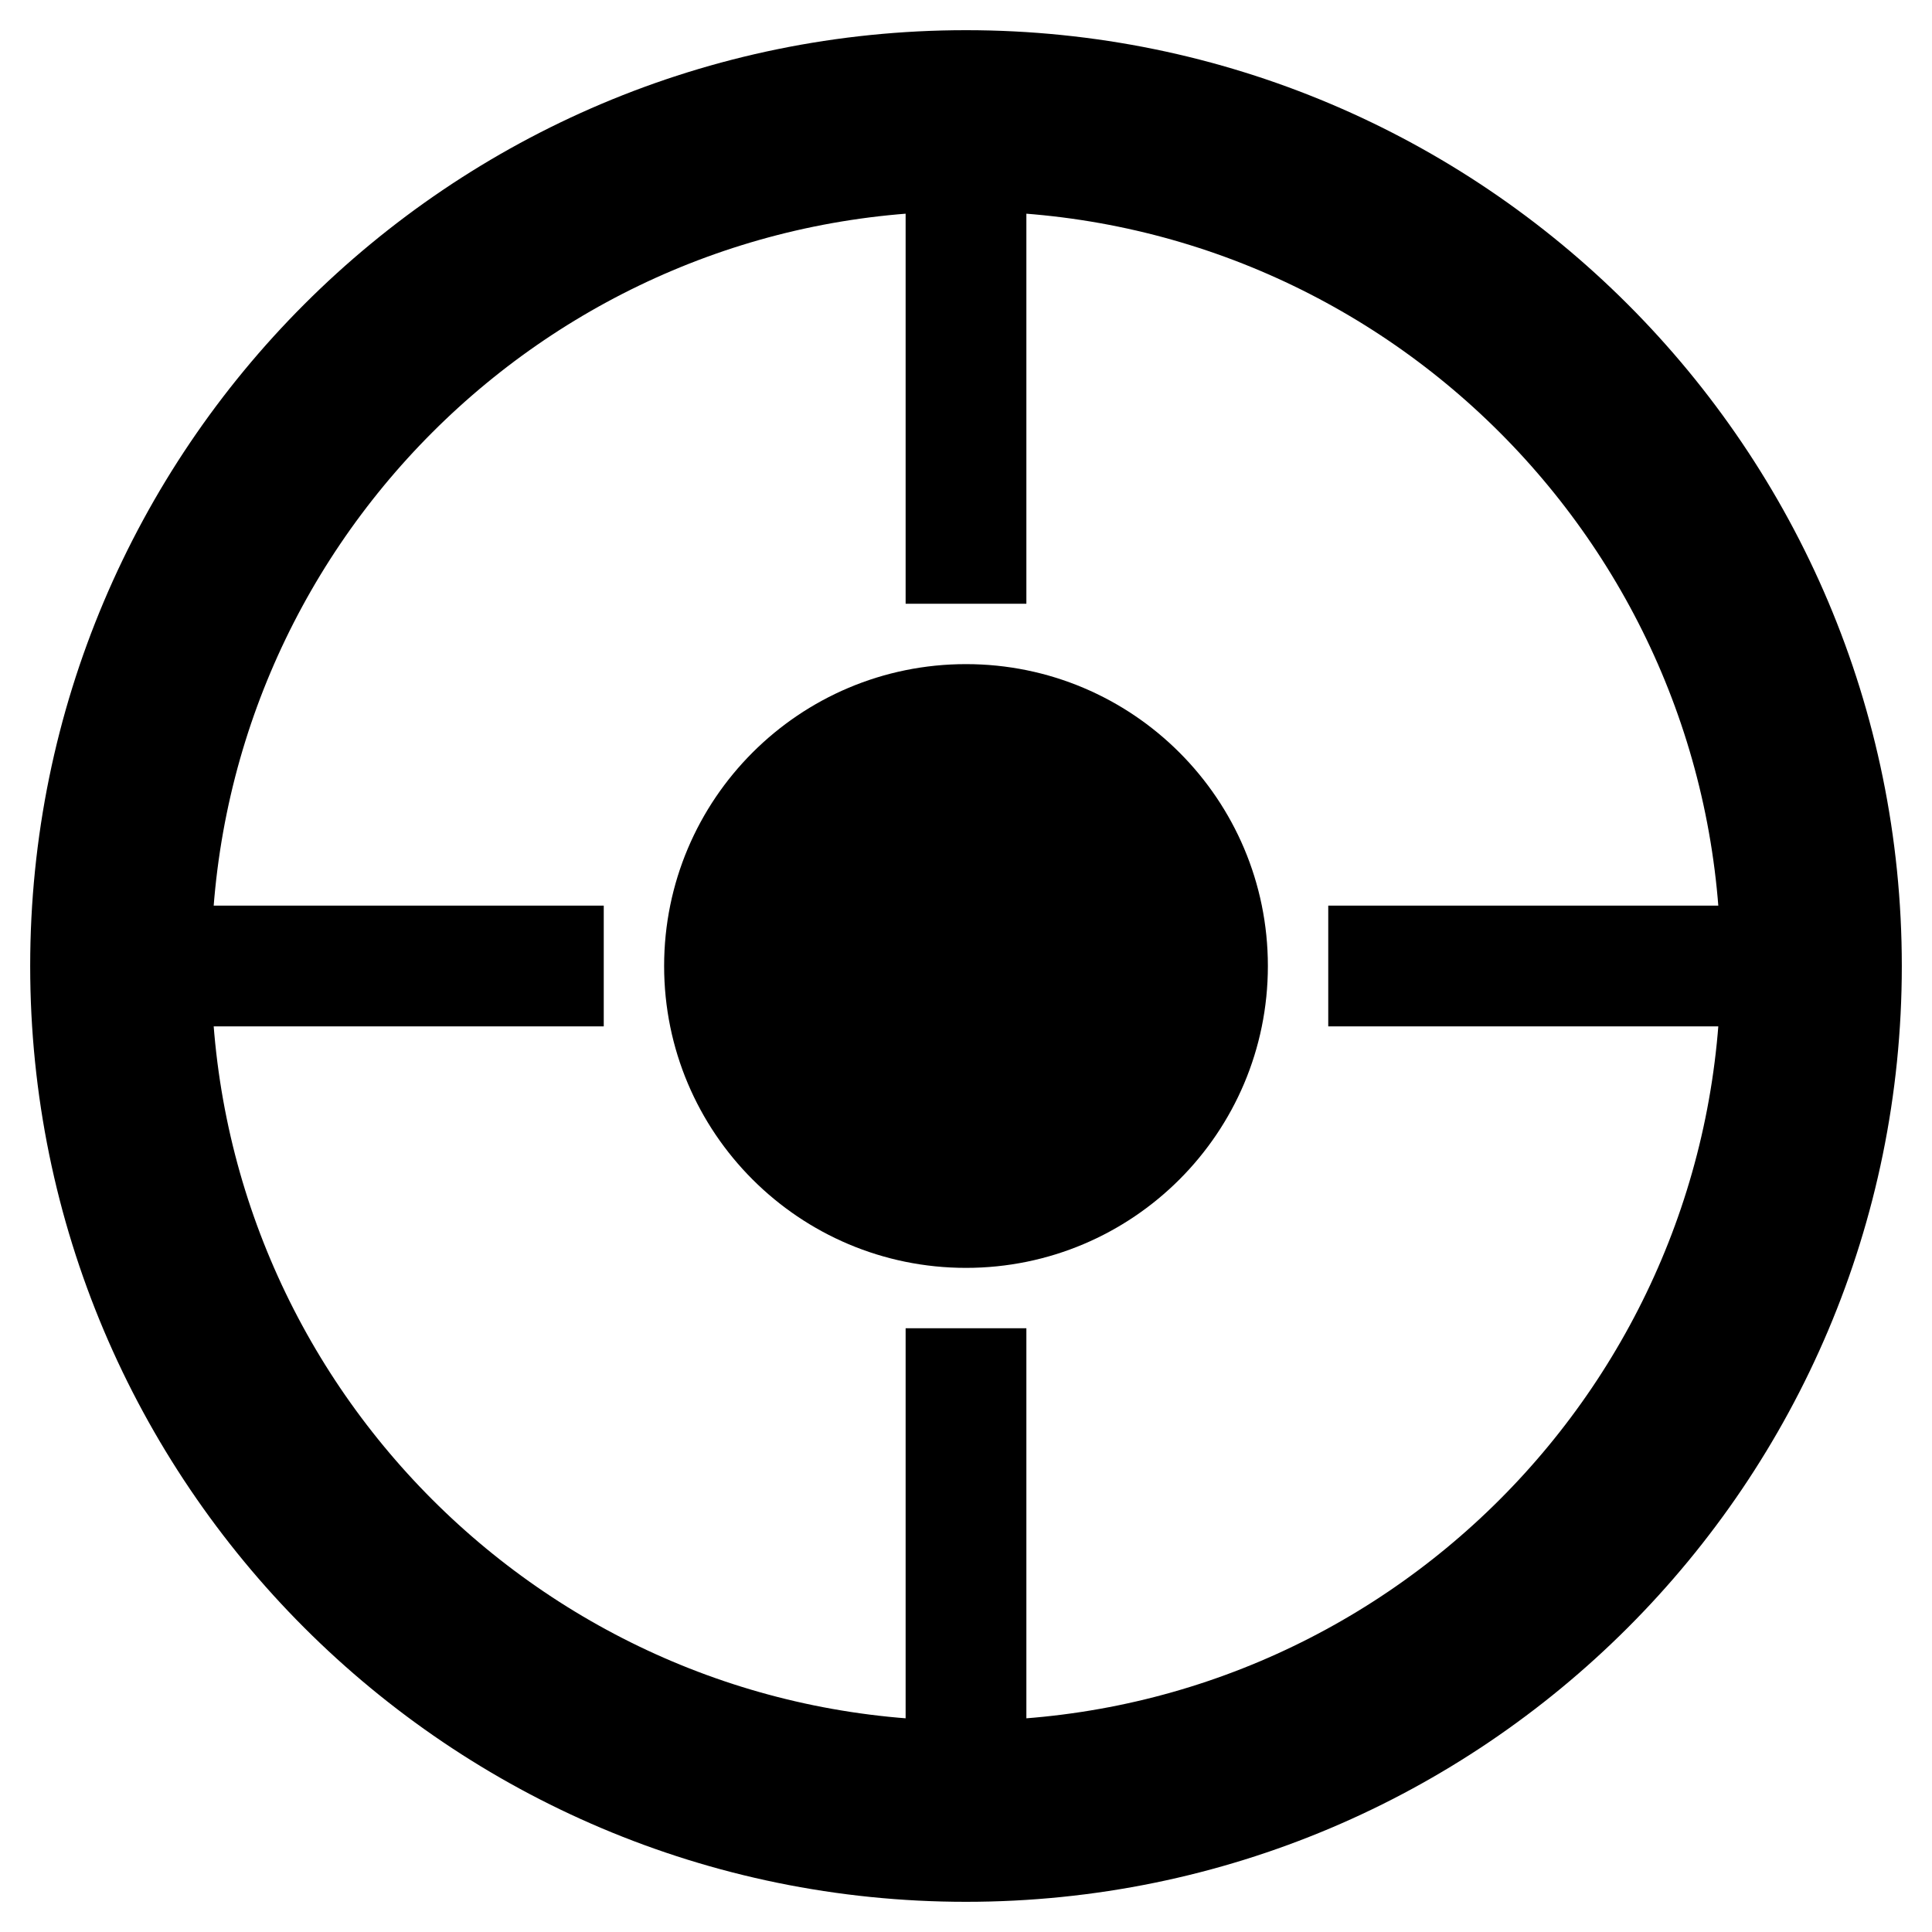
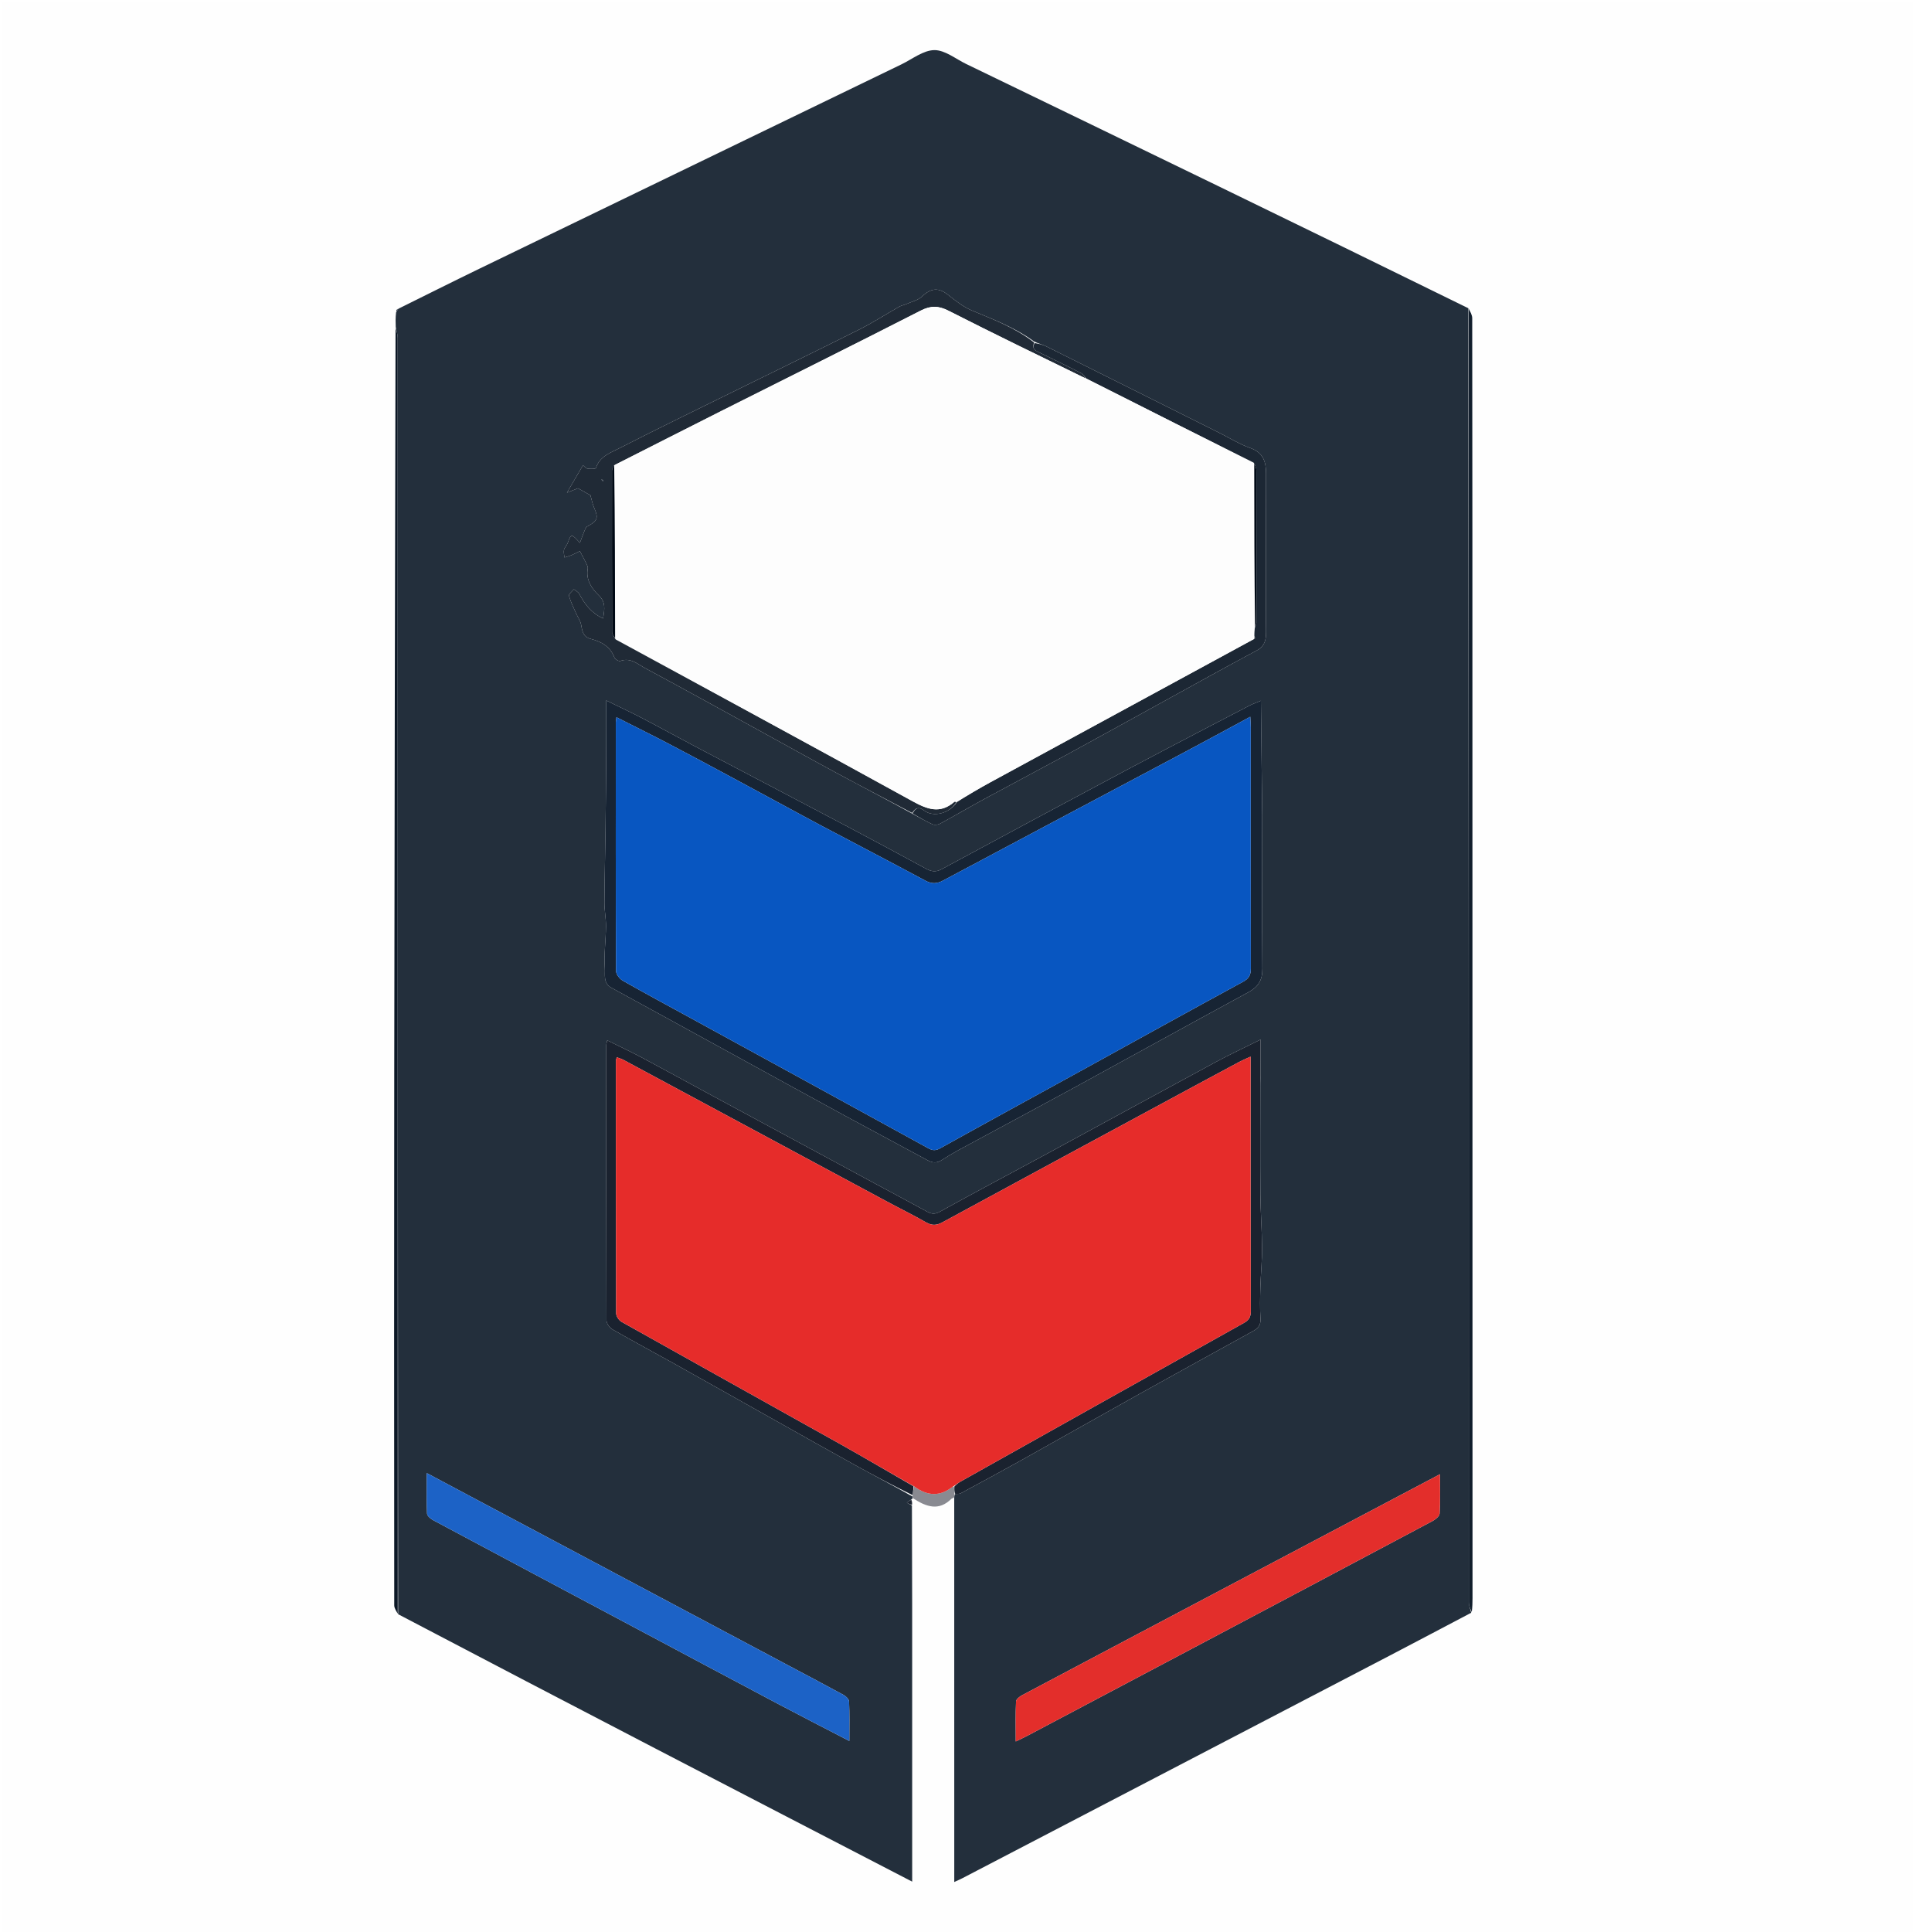
- <svg xmlns="http://www.w3.org/2000/svg" viewBox="0 0 16 16">
-   <circle cx="8" cy="8" r="7" fill="none" stroke="currentColor" stroke-width="1.5" />
-   <circle cx="8" cy="8" r="2.5" fill="currentColor" />
-   <line x1="8" y1="1.5" x2="8" y2="5" stroke="currentColor" stroke-width="1" />
-   <line x1="8" y1="11" x2="8" y2="14.5" stroke="currentColor" stroke-width="1" />
-   <line x1="1.5" y1="8" x2="5" y2="8" stroke="currentColor" stroke-width="1" />
-   <line x1="11" y1="8" x2="14.5" y2="8" stroke="currentColor" stroke-width="1" />
+ <svg xmlns="http://www.w3.org/2000/svg" version="1.1" id="Layer_1" x="0px" y="0px" width="100%" viewBox="0 0 1000 1010" enable-background="new 0 0 1000 1010" xml:space="preserve">
+   <path fill="#FEFEFE" opacity="1" stroke="none" d=" M567,1011   C378,1011 189.5,1011 1,1011   C1,674.333 1,337.667 1,1   C334.333,1 667.667,1 1001,1   C1001,337.667 1001,674.333 1001,1011   C856.5,1011 712,1011 567,1011  M206.738,171.9   C206.538,301.53 206.294,431.159 206.153,560.788   C206.053,653.595 206.083,746.402 206.149,839.209   C206.15,840.825 207.346,842.44 208.376,844.619   C297.754,890.891 387.132,937.162 476.985,983.68   C476.985,981.143 476.985,979.481 476.985,977.82   C476.985,931.357 476.997,884.895 476.978,838.432   C476.971,821.285 476.89,804.137 477.008,786.255   C476.959,785.506 476.909,784.758 477.078,783.631   C477.078,783.631 477.208,783.214 477.836,783.426   C484.346,787.735 490.86,790.098 497.46,783.558   C497.763,783.259 498.382,783.278 498.982,784.06   C498.982,850.445 498.982,916.83 498.982,983.871   C500.985,982.934 502.174,982.431 503.316,981.836   C577.714,943.097 652.113,904.36 726.499,865.598   C740.789,858.152 755.028,850.608 769.878,842.431   C769.914,840.1 769.981,837.769 769.981,835.438   C769.967,687.528 769.947,539.618 769.928,391.707   C769.918,316.586 769.921,241.465 769.82,166.344   C769.817,164.545 768.642,162.748 767.61,160.395   C680.145,118.075 592.682,75.752 505.21,33.445   C499.679,30.77 494.057,26.12 488.529,26.196   C482.766,26.275 477.035,30.902 471.345,33.655   C397.814,69.225 324.285,104.797 250.779,140.418   C236.57,147.303 222.464,154.398 207.474,161.529   C207.289,162.028 207.103,162.527 206.682,163.885   C206.763,166.248 206.844,168.612 206.738,171.9  z" />
+   <path fill="#232F3C" opacity="1" stroke="none" d=" M476.843,786.99   C476.89,804.137 476.971,821.285 476.978,838.432   C476.997,884.895 476.985,931.357 476.985,977.82   C476.985,979.481 476.985,981.143 476.985,983.68   C387.132,937.162 297.754,890.891 208.179,843.865   C207.985,620.946 207.99,398.782 207.947,176.618   C207.946,174.737 207.28,172.856 206.925,170.975   C206.844,168.612 206.763,166.248 207.113,163.267   C207.799,162.232 208.055,161.814 208.31,161.396   C222.464,154.398 236.57,147.303 250.779,140.418   C324.285,104.797 397.814,69.225 471.345,33.655   C477.035,30.902 482.766,26.275 488.529,26.196   C494.057,26.12 499.679,30.77 505.21,33.445   C592.682,75.752 680.145,118.075 767.81,161.144   C768.01,387.123 768.007,612.352 768.064,837.581   C768.064,839.424 768.864,841.266 769.291,843.108   C755.028,850.608 740.789,858.152 726.499,865.598   C652.113,904.36 577.714,943.097 503.316,981.836   C502.174,982.431 500.985,982.934 498.982,983.871   C498.982,916.83 498.982,850.445 498.964,783.243   C498.995,781.946 499.043,781.465 499.472,780.988   C500.675,780.905 501.626,781.055 502.3,780.691   C512.83,775.005 523.369,769.333 533.818,763.5   C554.979,751.685 576.057,739.719 597.227,727.92   C616.532,717.16 635.917,706.544 655.257,695.847   C657.69,694.501 659.279,692.839 659.092,689.577   C658.774,684.014 658.879,678.416 659.038,672.839   C659.232,666.044 659.957,659.255 659.924,652.465   C659.879,643.173 659.122,633.885 659.05,624.592   C658.902,605.235 659.001,585.876 659.01,566.518   C659.011,565.021 659.156,563.525 659.161,562.028   C659.18,556.192 659.169,550.356 659.169,543.466   C650.606,547.732 643.093,551.214 635.822,555.143   C605.551,571.498 575.369,588.017 545.123,604.418   C527.292,614.086 509.34,623.533 491.606,633.373   C488.946,634.849 487.176,634.721 484.824,633.437   C475.94,628.587 467.002,623.836 458.094,619.03   C428.979,603.322 399.865,587.612 370.758,571.888   C359.076,565.577 347.452,559.156 335.728,552.924   C329.821,549.784 323.749,546.955 317.527,543.873   C317.221,545.294 317.027,545.775 317.027,546.256   C317.006,594.251 316.969,642.247 317.13,690.242   C317.136,691.865 318.777,694.129 320.286,694.997   C330.658,700.96 341.231,706.572 351.678,712.408   C370.387,722.859 389.049,733.396 407.738,743.882   C421.212,751.441 434.663,759.043 448.193,766.501   C457.774,771.784 467.471,776.858 477.122,782.324   C477.156,782.82 477.182,783.017 477.208,783.214   C477.208,783.214 477.078,783.631 476.613,783.828   C475.488,784.551 474.83,785.077 474.171,785.603   C475.061,786.065 475.952,786.528 476.843,786.99  M540.604,178.455   C530.748,171.233 519.431,167.021 508.28,162.36   C503.689,160.441 499.565,157.17 495.607,154.036   C490.783,150.218 486.745,150.603 482.205,154.941   C480.088,156.965 476.726,157.705 473.9,158.963   C472.726,159.484 471.382,159.668 470.279,160.293   C463.364,164.207 456.665,168.541 449.578,172.108   C429.093,182.42 408.454,192.425 387.884,202.566   C366.49,213.113 345.022,223.514 323.784,234.365   C319.152,236.732 313.547,238.592 311.636,244.657   C311.461,245.211 308.686,245.211 307.192,244.984   C306.292,244.847 305.535,243.773 304.85,243.228   C302.128,247.875 299.657,252.093 296.457,257.557   C299.453,256.358 301.038,255.724 302.218,255.251   C304.895,256.756 307.243,258.076 308.729,258.912   C309.502,261.581 309.855,263.594 310.653,265.41   C313.048,270.858 312.501,272.339 307.027,275.234   C306.263,275.639 305.885,276.909 305.49,277.846   C304.758,279.584 304.145,281.372 303.228,283.816   C298.792,278.879 298.653,278.944 296.818,283.963   C296.37,285.188 295.193,286.189 294.913,287.421   C294.629,288.673 295.038,290.084 295.144,291.425   C296.391,291.024 297.678,290.715 298.876,290.201   C300.661,289.434 302.385,288.523 303.226,288.115   C304.718,290.964 305.637,292.587 306.425,294.271   C306.863,295.206 307.499,296.319 307.333,297.221   C306.253,303.09 309.381,307.663 312.981,311.113   C316.923,314.891 316.094,318.483 315.369,323.332   C309.175,320.448 305.723,315.857 302.929,310.511   C302.388,309.476 301.054,308.855 300.086,308.043   C299.174,309.2 297.297,310.615 297.524,311.468   C298.351,314.566 299.862,317.485 301.157,320.454   C302.071,322.55 303.525,324.536 303.892,326.714   C304.449,330.02 305.02,332.983 308.772,333.956   C314.369,335.409 319.069,337.875 321.286,343.755   C321.626,344.657 323.616,345.819 324.361,345.545   C329.679,343.593 333.404,347.174 337.317,349.277   C357.957,360.37 378.454,371.728 398.997,383.001   C412.093,390.188 425.137,397.471 438.287,404.557   C451.131,411.477 464.08,418.201 477.396,425.557   C480.761,427.368 484.056,429.334 487.532,430.897   C488.621,431.387 490.428,431.212 491.517,430.622   C499.375,426.366 507.08,421.827 514.935,417.563   C529.061,409.895 543.295,402.425 557.415,394.744   C573.897,385.779 590.303,376.674 606.746,367.635   C623.536,358.404 640.27,349.069 657.17,340.044   C660.677,338.171 661.758,335.542 661.973,332.092   C662.097,330.102 661.999,328.097 661.999,326.099   C661.999,299.956 661.971,273.813 662.019,247.67   C662.03,241.437 660.574,236.624 653.797,234.223   C648.211,232.244 643.064,229.026 637.723,226.355   C607.502,211.246 577.289,196.121 547.044,181.061   C545.156,180.12 543.02,179.677 540.604,178.455  M659.998,425.5   C659.775,406.137 659.553,386.775 659.318,366.334   C656.477,367.52 654.963,368.034 653.557,368.759   C646.016,372.648 638.496,376.578 630.98,380.515   C617.294,387.683 603.574,394.787 589.944,402.061   C557.381,419.439 524.837,436.853 492.369,454.407   C489.221,456.109 486.873,455.585 484.063,454.061   C470.326,446.609 456.564,439.2 442.745,431.903   C416.431,418.008 390.062,404.217 363.736,390.344   C354.469,385.461 345.304,380.386 336.014,375.548   C329.925,372.377 323.696,369.475 316.992,366.19   C316.992,376.449 317.038,385.852 316.981,395.255   C316.903,408.015 316.779,420.774 316.615,433.533   C316.451,446.338 316.125,459.142 316.06,471.947   C316.039,476.069 316.912,480.197 316.866,484.316   C316.786,491.61 315.747,498.94 316.263,506.172   C316.499,509.474 315.279,513.969 319.669,516.359   C340.38,527.634 361.037,539.01 381.715,550.347   C401.809,561.365 421.88,572.423 442.007,583.379   C456.303,591.161 470.693,598.77 484.998,606.537   C487.751,608.032 489.92,608.145 492.77,606.269   C498.014,602.816 503.644,599.935 509.178,596.937   C526.427,587.594 543.75,578.387 560.966,568.984   C591.593,552.255 622.121,535.345 652.796,518.704   C657.924,515.922 660.14,512.395 660.092,506.491   C659.876,479.829 659.998,453.164 659.998,425.5  M410.012,869.472   C348.052,836.523 286.093,803.574 223.163,770.109   C223.163,778.05 223.008,784.655 223.305,791.239   C223.359,792.431 225.054,793.935 226.348,794.628   C261.875,813.633 297.449,832.551 333.015,851.484   C357.702,864.625 382.367,877.807 407.085,890.891   C419.106,897.255 431.224,903.436 444.096,910.114   C444.096,902.651 444.244,896.051 443.961,889.47   C443.909,888.271 442.325,886.737 441.069,886.052   C430.985,880.55 420.81,875.215 410.012,869.472  M671.311,813.821   C665.569,816.855 659.826,819.888 654.084,822.923   C614.189,844.008 574.287,865.082 534.425,886.231   C533.121,886.923 531.33,888.339 531.279,889.484   C530.981,896.208 531.133,902.951 531.133,910.397   C533.678,909.151 535.449,908.341 537.168,907.433   C565.571,892.419 593.974,877.402 622.366,862.366   C664.604,839.999 706.843,817.633 749.034,795.178   C750.591,794.35 752.686,792.655 752.771,791.257   C753.167,784.702 752.947,778.11 752.947,770.7   C725.469,785.219 698.72,799.351 671.311,813.821  z" />
+   <path fill="#111E2C" opacity="1" stroke="none" d=" M769.584,842.77   C768.864,841.266 768.064,839.424 768.064,837.581   C768.007,612.352 768.01,387.123 768.012,161.422   C768.642,162.748 769.817,164.545 769.82,166.344   C769.921,241.465 769.918,316.586 769.928,391.707   C769.947,539.618 769.967,687.528 769.981,835.438   C769.981,837.769 769.914,840.1 769.584,842.77  z" />
+   <path fill="#0C1826" opacity="1" stroke="none" d=" M206.832,171.438   C207.28,172.856 207.946,174.737 207.947,176.618   C207.99,398.782 207.985,620.946 207.983,843.583   C207.346,842.44 206.15,840.825 206.149,839.209   C206.083,746.402 206.053,653.595 206.153,560.788   C206.294,431.159 206.538,301.53 206.832,171.438  z" />
+   <path fill="#898A91" opacity="1" stroke="none" d=" M499.09,780.983   C499.043,781.465 498.995,781.946 498.9,782.788   C498.382,783.278 497.763,783.259 497.46,783.558   C490.86,790.098 484.346,787.735 477.522,783.32   C477.182,783.017 477.156,782.82 477.211,781.907   C477.43,779.797 477.568,778.402 478.012,777.059   C484.984,782.206 491.643,782.476 498.3,777.087   C498.416,776.992 498.617,777.003 498.829,777.366   C498.949,778.838 499.02,779.911 499.09,780.983  z" />
+   <path fill="#1A222F" opacity="1" stroke="none" d=" M476.926,786.622   C475.952,786.528 475.061,786.065 474.171,785.603   C474.83,785.077 475.488,784.551 476.504,784.017   C476.909,784.758 476.959,785.506 476.926,786.622  z" />
+   <path fill="#0C1826" opacity="1" stroke="none" d=" M207.892,161.463   C208.055,161.814 207.799,162.232 207.231,162.838   C207.103,162.527 207.289,162.028 207.892,161.463  z" />
+   <path fill="#172434" opacity="1" stroke="none" d=" M659.998,426   C659.998,453.164 659.876,479.829 660.092,506.491   C660.14,512.395 657.924,515.922 652.796,518.704   C622.121,535.345 591.593,552.255 560.966,568.984   C543.75,578.387 526.427,587.594 509.178,596.937   C503.644,599.935 498.014,602.816 492.77,606.269   C489.92,608.145 487.751,608.032 484.998,606.537   C470.693,598.77 456.303,591.161 442.007,583.379   C421.88,572.423 401.809,561.365 381.715,550.347   C361.037,539.01 340.38,527.634 319.669,516.359   C315.279,513.969 316.499,509.474 316.263,506.172   C315.747,498.94 316.786,491.61 316.866,484.316   C316.912,480.197 316.039,476.069 316.06,471.947   C316.125,459.142 316.451,446.338 316.615,433.533   C316.779,420.774 316.903,408.015 316.981,395.255   C317.038,385.852 316.992,376.449 316.992,366.19   C323.696,369.475 329.925,372.377 336.014,375.548   C345.304,380.386 354.469,385.461 363.736,390.344   C390.062,404.217 416.431,418.008 442.745,431.903   C456.564,439.2 470.326,446.609 484.063,454.061   C486.873,455.585 489.221,456.109 492.369,454.407   C524.837,436.853 557.381,419.439 589.944,402.061   C603.574,394.787 617.294,387.683 630.98,380.515   C638.496,376.578 646.016,372.648 653.557,368.759   C654.963,368.034 656.477,367.52 659.318,366.334   C659.553,386.775 659.775,406.137 659.998,426  M565.895,559.435   C593.9,544.01 621.867,528.515 649.964,513.261   C653.134,511.539 654.054,509.663 654.047,506.271   C653.961,464.276 654.01,422.281 654.011,380.286   C654.011,378.702 653.875,377.117 653.765,374.707   C642.157,380.965 631.242,386.92 620.264,392.755   C577.915,415.262 535.529,437.697 493.221,460.281   C489.919,462.044 487.289,462.206 483.95,460.416   C465.938,450.756 447.808,441.315 429.735,431.766   C423.264,428.348 416.837,424.846 410.396,421.37   C401.584,416.614 392.792,411.823 383.967,407.091   C372.627,401.012 361.302,394.904 349.899,388.944   C340.881,384.231 331.755,379.724 322.358,374.964   C322.174,376.275 322.007,376.911 322.007,377.547   C321.984,420.875 321.934,464.203 322.113,507.531   C322.12,509.266 323.919,511.684 325.551,512.613   C337.413,519.366 349.45,525.812 361.425,532.366   C402.764,554.991 444.11,577.606 485.415,600.292   C487.694,601.544 489.295,601.596 491.714,600.25   C516.164,586.652 540.727,573.259 565.895,559.435  z" />
+   <path fill="#1A222F" opacity="1" stroke="none" d=" M477.706,777.008   C477.568,778.402 477.43,779.797 477.204,781.609   C467.471,776.858 457.774,771.784 448.193,766.501   C434.663,759.043 421.212,751.441 407.738,743.882   C389.049,733.396 370.387,722.859 351.678,712.408   C341.231,706.572 330.658,700.96 320.286,694.997   C318.777,694.129 317.136,691.865 317.13,690.242   C316.969,642.247 317.006,594.251 317.027,546.256   C317.027,545.775 317.221,545.294 317.527,543.873   C323.749,546.955 329.821,549.784 335.728,552.924   C347.452,559.156 359.076,565.577 370.758,571.888   C399.865,587.612 428.979,603.322 458.094,619.03   C467.002,623.836 475.94,628.587 484.824,633.437   C487.176,634.721 488.946,634.849 491.606,633.373   C509.34,623.533 527.292,614.086 545.123,604.418   C575.369,588.017 605.551,571.498 635.822,555.143   C643.093,551.214 650.606,547.732 659.169,543.466   C659.169,550.356 659.18,556.192 659.161,562.028   C659.156,563.525 659.011,565.021 659.01,566.518   C659.001,585.876 658.902,605.235 659.05,624.592   C659.122,633.885 659.879,643.173 659.924,652.465   C659.957,659.255 659.232,666.044 659.038,672.839   C658.879,678.416 658.774,684.014 659.092,689.577   C659.279,692.839 657.69,694.501 655.257,695.847   C635.917,706.544 616.532,717.16 597.227,727.92   C576.057,739.719 554.979,751.685 533.818,763.5   C523.369,769.333 512.83,775.005 502.3,780.691   C501.626,781.055 500.675,780.905 499.472,780.988   C499.02,779.911 498.949,778.838 499.047,777.091   C500.346,775.716 501.452,774.971 502.612,774.322   C551.85,746.735 601.081,719.133 650.372,691.641   C653.051,690.148 654.038,688.57 654.029,685.476   C653.914,642.992 653.945,600.508 653.941,558.023   C653.94,556.421 653.941,554.818 653.941,552.38   C651.432,553.537 649.643,554.259 647.951,555.161   C640.015,559.389 632.101,563.657 624.189,567.93   C580.372,591.592 536.538,615.223 492.784,639.002   C489.597,640.734 487.215,640.735 484.119,638.959   C477.48,635.148 470.584,631.788 463.836,628.162   C417.92,603.489 372.016,578.793 326.096,554.125   C325.011,553.542 323.792,553.208 322.502,552.707   C322.271,553.664 322.059,554.13 322.059,554.596   C322.046,598.579 322.019,642.563 322.17,686.546   C322.175,688.065 323.599,690.227 324.974,690.999   C363.151,712.441 401.434,733.696 439.638,755.09   C452.412,762.244 465.021,769.694 477.706,777.008  z" />
+   <path fill="#1C62C6" opacity="1" stroke="none" d=" M410.337,869.651   C420.81,875.215 430.985,880.55 441.069,886.052   C442.325,886.737 443.909,888.271 443.961,889.47   C444.244,896.051 444.096,902.651 444.096,910.114   C431.224,903.436 419.106,897.255 407.085,890.891   C382.367,877.807 357.702,864.625 333.015,851.484   C297.449,832.551 261.875,813.633 226.348,794.628   C225.054,793.935 223.359,792.431 223.305,791.239   C223.008,784.655 223.163,778.05 223.163,770.109   C286.093,803.574 348.052,836.523 410.337,869.651  z" />
+   <path fill="#E32E2B" opacity="1" stroke="none" d=" M671.641,813.653   C698.72,799.351 725.469,785.219 752.947,770.7   C752.947,778.11 753.167,784.702 752.771,791.257   C752.686,792.655 750.591,794.35 749.034,795.178   C706.843,817.633 664.604,839.999 622.366,862.366   C593.974,877.402 565.571,892.419 537.168,907.433   C535.449,908.341 533.678,909.151 531.133,910.397   C531.133,902.951 530.981,896.208 531.279,889.484   C531.33,888.339 533.121,886.923 534.425,886.231   C574.287,865.082 614.189,844.008 654.084,822.923   C659.826,819.888 665.569,816.855 671.641,813.653  z" />
+   <path fill="#202A36" opacity="1" stroke="none" d=" M476.983,425.011   C464.08,418.201 451.131,411.477 438.287,404.557   C425.137,397.471 412.093,390.188 398.997,383.001   C378.454,371.728 357.957,360.37 337.317,349.277   C333.404,347.174 329.679,343.593 324.361,345.545   C323.616,345.819 321.626,344.657 321.286,343.755   C319.069,337.875 314.369,335.409 308.772,333.956   C305.02,332.983 304.449,330.02 303.892,326.714   C303.525,324.536 302.071,322.55 301.157,320.454   C299.862,317.485 298.351,314.566 297.524,311.468   C297.297,310.615 299.174,309.2 300.086,308.043   C301.054,308.855 302.388,309.476 302.929,310.511   C305.723,315.857 309.175,320.448 315.369,323.332   C316.094,318.483 316.923,314.891 312.981,311.113   C309.381,307.663 306.253,303.09 307.333,297.221   C307.499,296.319 306.863,295.206 306.425,294.271   C305.637,292.587 304.718,290.964 303.226,288.115   C302.385,288.523 300.661,289.434 298.876,290.201   C297.678,290.715 296.391,291.024 295.144,291.425   C295.038,290.084 294.629,288.673 294.913,287.421   C295.193,286.189 296.37,285.188 296.818,283.963   C298.653,278.944 298.792,278.879 303.228,283.816   C304.145,281.372 304.758,279.584 305.49,277.846   C305.885,276.909 306.263,275.639 307.027,275.234   C312.501,272.339 313.048,270.858 310.653,265.41   C309.855,263.594 309.502,261.581 308.729,258.912   C307.243,258.076 304.895,256.756 302.218,255.251   C301.038,255.724 299.453,256.358 296.457,257.557   C299.657,252.093 302.128,247.875 304.85,243.228   C305.535,243.773 306.292,244.847 307.192,244.984   C308.686,245.211 311.461,245.211 311.636,244.657   C313.547,238.592 319.152,236.732 323.784,234.365   C345.022,223.514 366.49,213.113 387.884,202.566   C408.454,192.425 429.093,182.42 449.578,172.108   C456.665,168.541 463.364,164.207 470.279,160.293   C471.382,159.668 472.726,159.484 473.9,158.963   C476.726,157.705 480.088,156.965 482.205,154.941   C486.745,150.603 490.783,150.218 495.607,154.036   C499.565,157.17 503.689,160.441 508.28,162.36   C519.431,167.021 530.748,171.233 540.769,179.074   C539.512,182.183 541.095,183.112 543.048,184.056   C550.463,187.638 557.866,191.25 565.2,194.993   C566.338,195.573 567.098,196.895 567.676,197.833   C543.536,186.059 519.671,174.486 496.032,162.467   C490.787,159.8 486.751,159.661 481.413,162.389   C446.905,180.028 412.184,197.25 377.559,214.663   C358.849,224.073 340.192,233.59 321.165,243.211   C320.544,244.26 320.029,245.158 320.028,246.057   C319.989,274.154 319.98,302.251 320.073,330.347   C320.077,331.585 321.09,332.819 321.921,334.272   C373.791,362.507 425.455,390.378 476.869,418.701   C484.709,423.02 491.489,425.754 499.05,419.154   C499.241,418.988 499.679,419.107 499.992,419.461   C496.636,425.235 488.048,427.415 483.316,423.775   C480.439,421.562 478.651,422.331 476.983,425.011  M314.432,250.704   C314.704,250.989 314.976,251.275 315.248,251.56   C315.366,251.447 315.592,251.242 315.586,251.234   C315.332,250.933 315.057,250.651 314.432,250.704  z" />
+   <path fill="#1C2734" opacity="1" stroke="none" d=" M477.19,425.284   C478.651,422.331 480.439,421.562 483.316,423.775   C488.048,427.415 496.636,425.235 500.312,419.326   C506.387,415.52 512.068,412.102 517.886,408.936   C563.863,383.918 609.865,358.948 656.032,333.877   C656.296,333.704 656.474,333.549 656.467,333.541   C656.316,333.349 656.145,333.173 655.848,332.593   C655.799,330.799 655.88,329.406 656.274,327.732   C656.723,326.807 656.978,326.165 656.978,325.521   C656.993,298.89 657,272.258 656.933,245.627   C656.93,244.427 656.236,243.23 655.553,241.881   C641.88,235.05 628.502,228.396 615.154,221.681   C599.433,213.773 583.738,205.812 568.032,197.874   C567.098,196.895 566.338,195.573 565.2,194.993   C557.866,191.25 550.463,187.638 543.048,184.056   C541.095,183.112 539.512,182.183 540.967,179.348   C543.02,179.677 545.156,180.12 547.044,181.061   C577.289,196.121 607.502,211.246 637.723,226.355   C643.064,229.026 648.211,232.244 653.797,234.223   C660.574,236.624 662.03,241.437 662.019,247.67   C661.971,273.813 661.999,299.956 661.999,326.099   C661.999,328.097 662.097,330.102 661.973,332.092   C661.758,335.542 660.677,338.171 657.17,340.044   C640.27,349.069 623.536,358.404 606.746,367.635   C590.303,376.674 573.897,385.779 557.415,394.744   C543.295,402.425 529.061,409.895 514.935,417.563   C507.08,421.827 499.375,426.366 491.517,430.622   C490.428,431.212 488.621,431.387 487.532,430.897   C484.056,429.334 480.761,427.368 477.19,425.284  z" />
+   <path fill="#E62C2A" opacity="1" stroke="none" d=" M478.012,777.059   C465.021,769.694 452.412,762.244 439.638,755.09   C401.434,733.696 363.151,712.441 324.974,690.999   C323.599,690.227 322.175,688.065 322.17,686.546   C322.019,642.563 322.046,598.579 322.059,554.596   C322.059,554.13 322.271,553.664 322.502,552.707   C323.792,553.208 325.011,553.542 326.096,554.125   C372.016,578.793 417.92,603.489 463.836,628.162   C470.584,631.788 477.48,635.148 484.119,638.959   C487.215,640.735 489.597,640.734 492.784,639.002   C536.538,615.223 580.372,591.592 624.189,567.93   C632.101,563.657 640.015,559.389 647.951,555.161   C649.643,554.259 651.432,553.537 653.941,552.38   C653.941,554.818 653.94,556.421 653.941,558.023   C653.945,600.508 653.914,642.992 654.029,685.476   C654.038,688.57 653.051,690.148 650.372,691.641   C601.081,719.133 551.85,746.735 502.612,774.322   C501.452,774.971 500.346,775.716 498.997,776.691   C498.617,777.003 498.416,776.992 498.3,777.087   C491.643,782.476 484.984,782.206 478.012,777.059  z" />
+   <path fill="#0856C1" opacity="1" stroke="none" d=" M565.577,559.621   C540.727,573.259 516.164,586.652 491.714,600.25   C489.295,601.596 487.694,601.544 485.415,600.292   C444.11,577.606 402.764,554.991 361.425,532.366   C349.45,525.812 337.413,519.366 325.551,512.613   C323.919,511.684 322.12,509.266 322.113,507.531   C321.934,464.203 321.984,420.875 322.007,377.547   C322.007,376.911 322.174,376.275 322.358,374.964   C331.755,379.724 340.881,384.231 349.899,388.944   C361.302,394.904 372.627,401.012 383.967,407.091   C392.792,411.823 401.584,416.614 410.396,421.37   C416.837,424.846 423.264,428.348 429.735,431.766   C447.808,441.315 465.938,450.756 483.95,460.416   C487.289,462.206 489.919,462.044 493.221,460.281   C535.529,437.697 577.915,415.262 620.264,392.755   C631.242,386.92 642.157,380.965 653.765,374.707   C653.875,377.117 654.011,378.702 654.011,380.286   C654.01,422.281 653.961,464.276 654.047,506.271   C654.054,509.663 653.134,511.539 649.964,513.261   C621.867,528.515 593.9,544.01 565.577,559.621  z" />
+   <path fill="#FDFDFD" opacity="1" stroke="none" d=" M655.961,328.013   C655.88,329.406 655.799,330.799 655.777,332.83   C655.836,333.469 655.86,333.964 655.86,333.964   C609.865,358.948 563.863,383.918 517.886,408.936   C512.068,412.102 506.387,415.52 500.322,418.957   C499.679,419.107 499.241,418.988 499.05,419.154   C491.489,425.754 484.709,423.02 476.869,418.701   C425.455,390.378 373.791,362.507 321.927,333.8   C321.6,303.094 321.556,273.076 321.511,243.059   C340.192,233.59 358.849,224.073 377.559,214.663   C412.184,197.25 446.905,180.028 481.413,162.389   C486.751,159.661 490.787,159.8 496.032,162.467   C519.671,174.486 543.536,186.059 567.676,197.833   C583.738,205.812 599.433,213.773 615.154,221.681   C628.502,228.396 641.88,235.05 655.518,242.347   C655.849,271.312 655.905,299.663 655.961,328.013  z" />
+   <path fill="#000915" opacity="1" stroke="none" d=" M321.165,243.211   C321.556,273.076 321.6,303.094 321.639,333.583   C321.09,332.819 320.077,331.585 320.073,330.347   C319.98,302.251 319.989,274.154 320.028,246.057   C320.029,245.158 320.544,244.26 321.165,243.211  z" />
+   <path fill="#232F3C" opacity="1" stroke="none" d=" M314.609,250.535   C315.057,250.651 315.332,250.933 315.586,251.234   C315.592,251.242 315.366,251.447 315.248,251.56   C314.976,251.275 314.704,250.989 314.609,250.535  z" />
+   <path fill="#000915" opacity="1" stroke="none" d=" M656.274,327.732   C655.905,299.663 655.849,271.312 655.828,242.497   C656.236,243.23 656.93,244.427 656.933,245.627   C657,272.258 656.993,298.89 656.978,325.521   C656.978,326.165 656.723,326.807 656.274,327.732  z" />
+   <path fill="#000915" opacity="1" stroke="none" d=" M656.032,333.877   C655.86,333.964 655.836,333.469 655.906,333.231   C656.145,333.173 656.316,333.349 656.467,333.541   C656.474,333.549 656.296,333.704 656.032,333.877  z" />
</svg>
